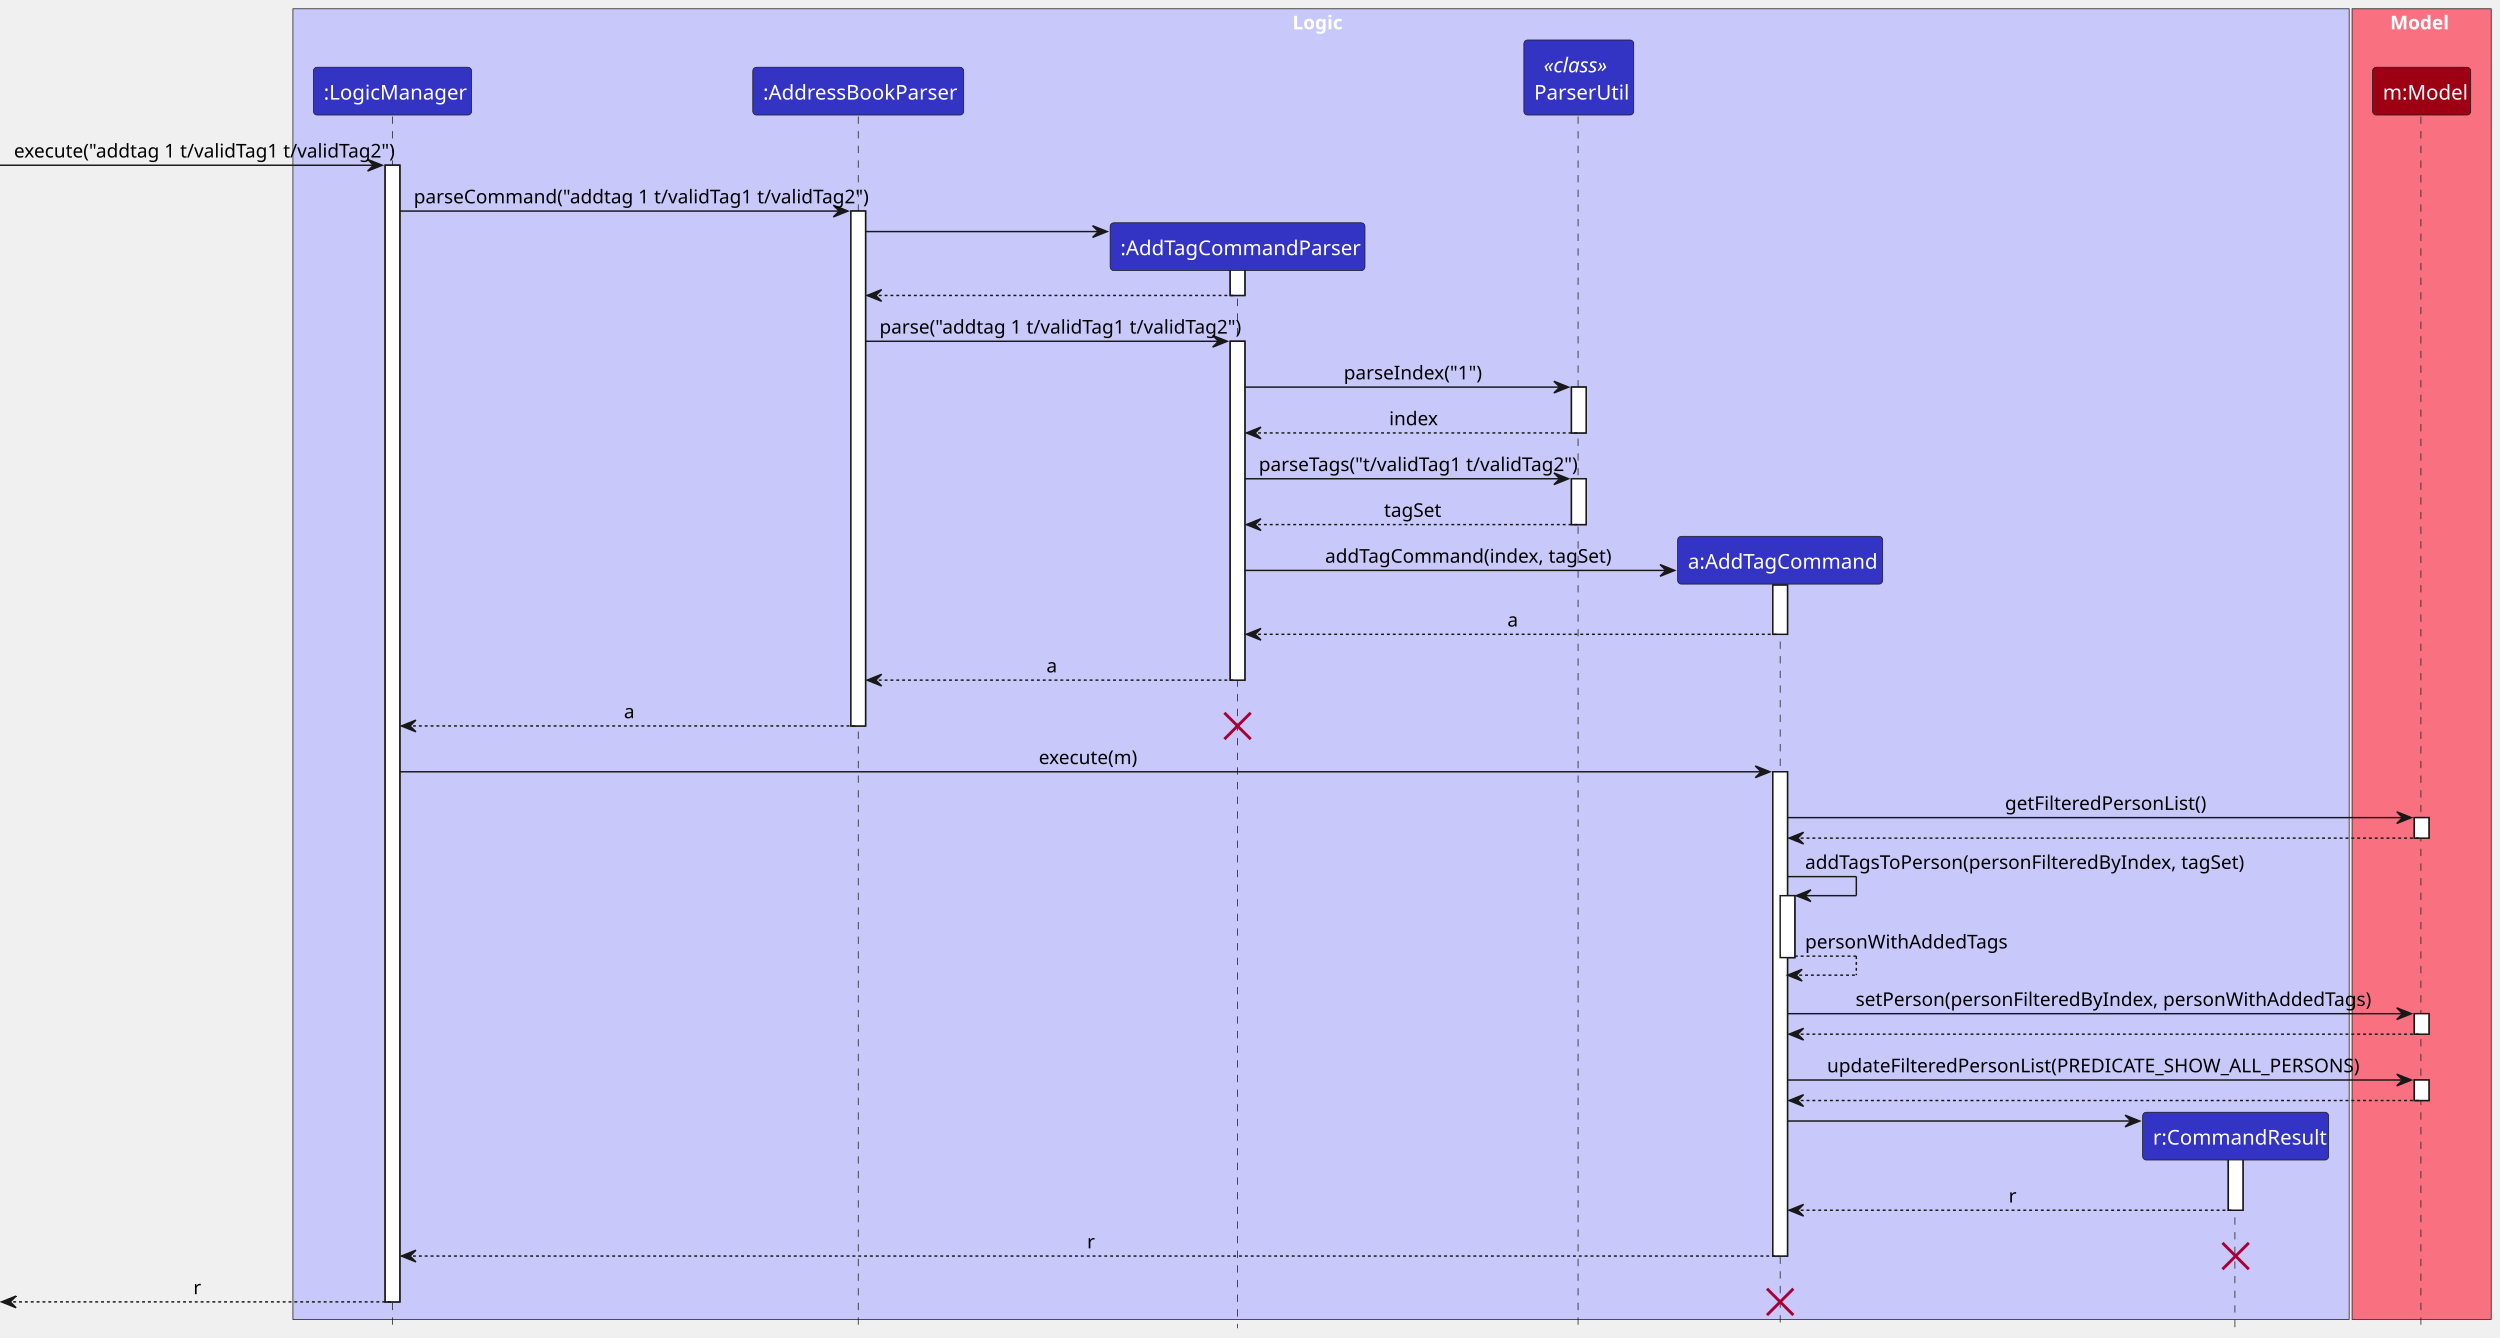
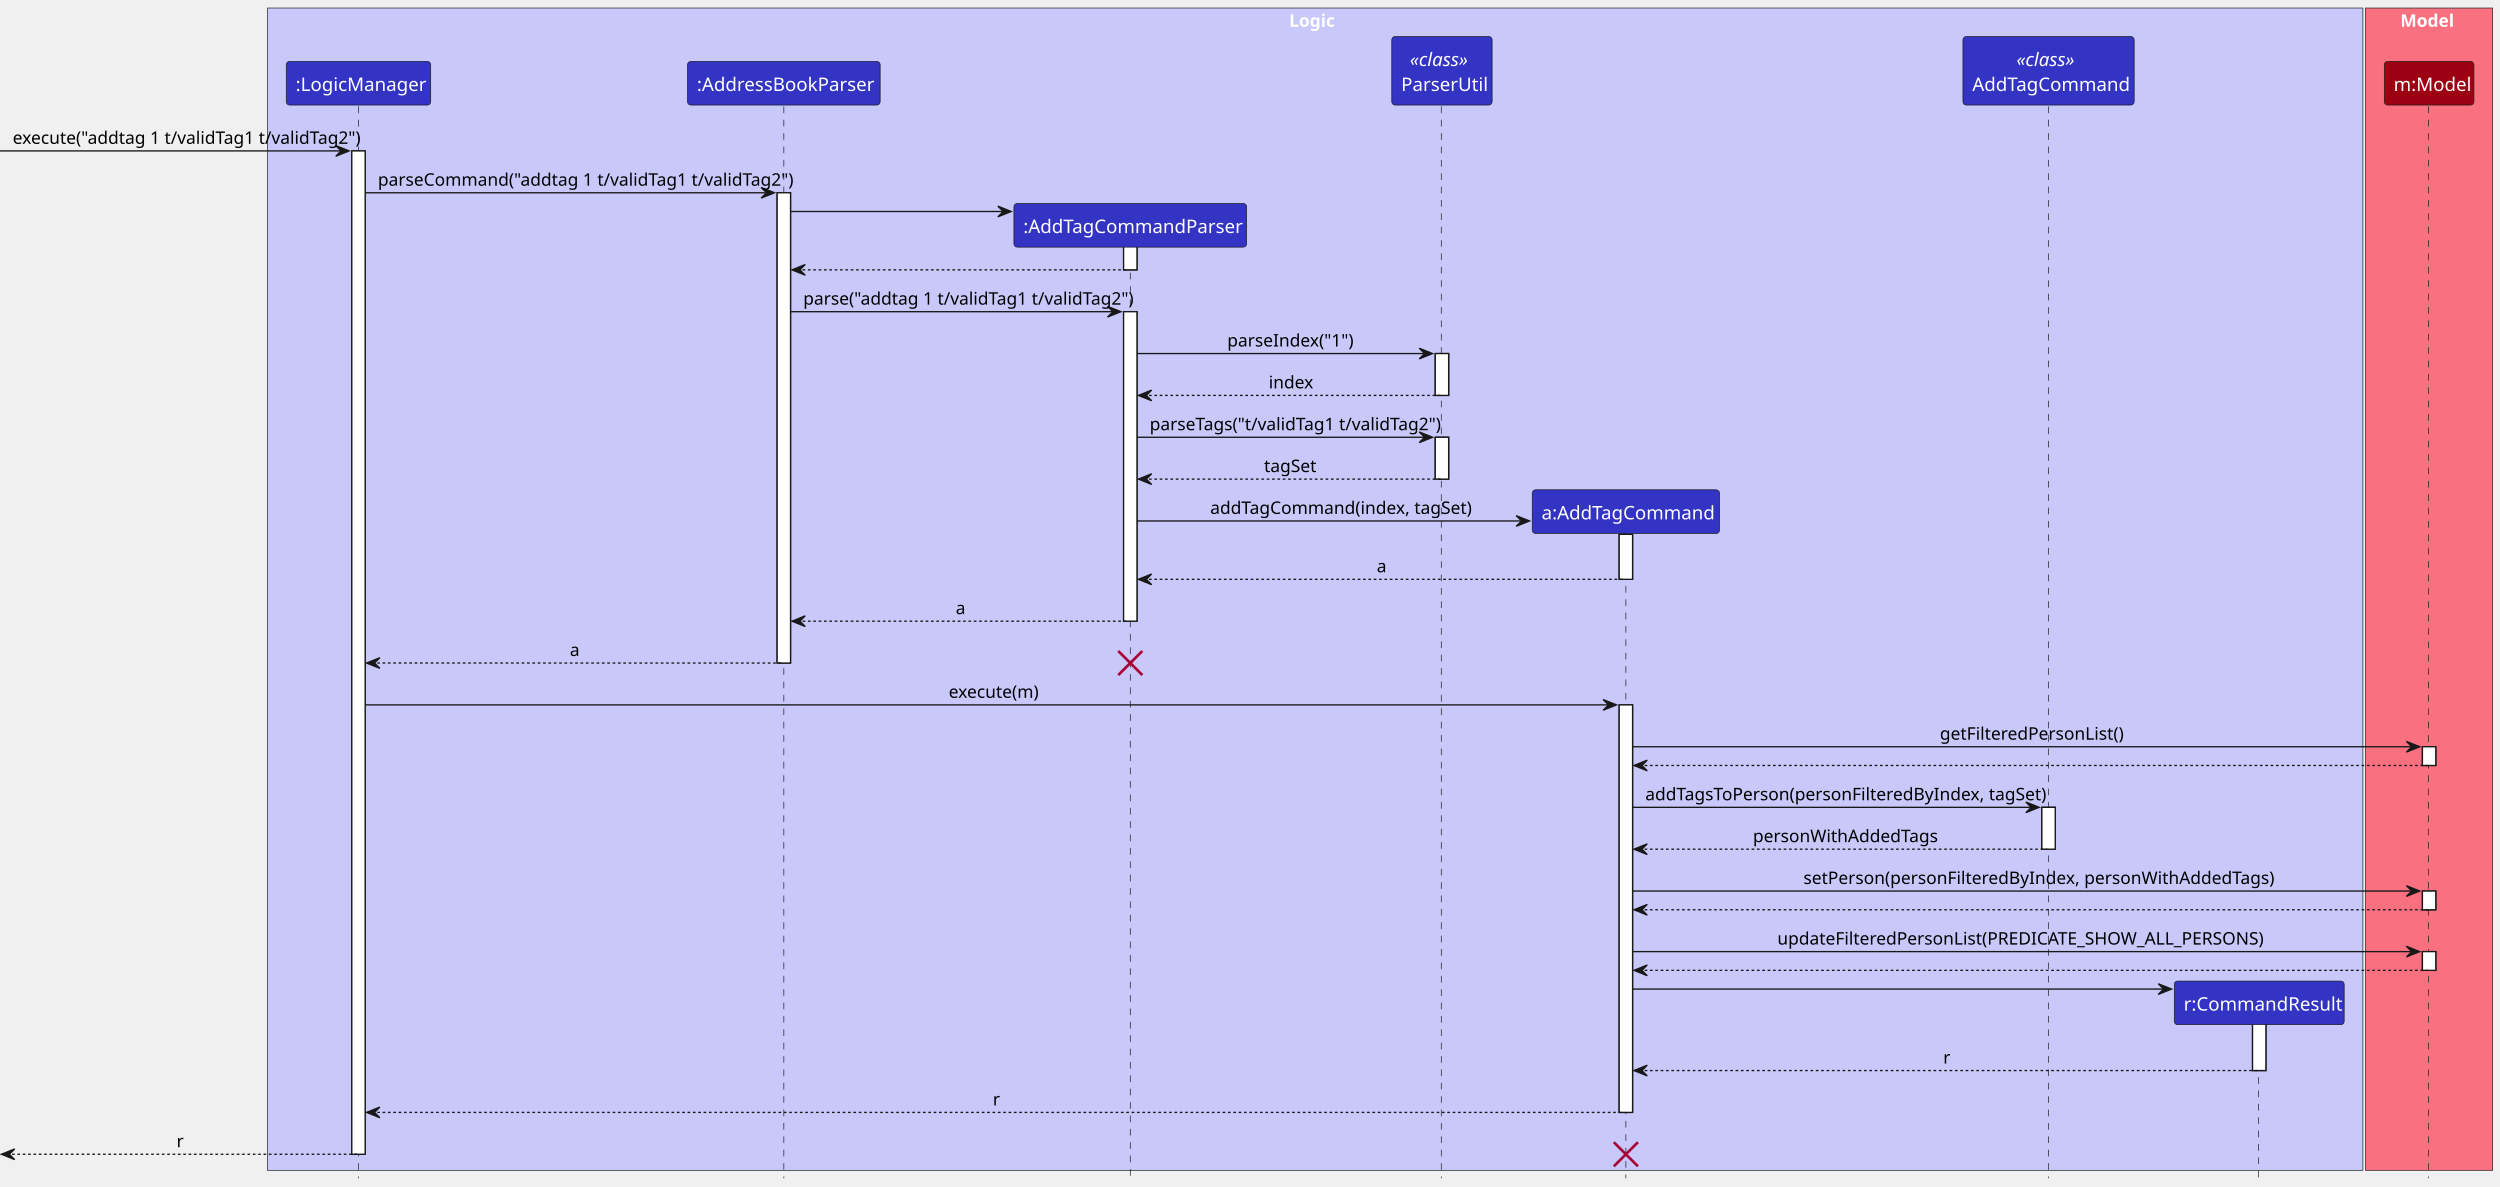
- <svg xmlns="http://www.w3.org/2000/svg" contentStyleType="text/css" height="913px" preserveAspectRatio="none" style="width:1707px;height:913px;background:#FFFFFF;" version="1.1" viewBox="0 0 1707 913" width="1707px" zoomAndPan="magnify">
+ <svg xmlns="http://www.w3.org/2000/svg" contentStyleType="text/css" height="887px" preserveAspectRatio="none" style="width:1869px;height:887px;background:#FFFFFF;" version="1.1" viewBox="0 0 1869 887" width="1869px" zoomAndPan="magnify">
  <defs />
  <g>
-     <rect fill="#C8C8FA" height="894.926" style="stroke:#181818;stroke-width:0.5;" width="1404" x="200" y="6" />
-     <text fill="#FFFFFF" font-family="sans-serif" font-size="13" font-weight="bold" lengthAdjust="spacing" textLength="35" x="882.5" y="20.028">Logic</text>
-     <rect fill="#F97181" height="894.926" style="stroke:#181818;stroke-width:0.5;" width="95" x="1606" y="6" />
-     <text fill="#FFFFFF" font-family="sans-serif" font-size="13" font-weight="bold" lengthAdjust="spacing" textLength="39" x="1632" y="20.028">Model</text>
-     <rect fill="#FFFFFF" height="776.102" style="stroke:#181818;stroke-width:1.0;" width="10" x="263" y="112.824" />
+     <rect fill="#C8C8FA" height="868.926" style="stroke:#181818;stroke-width:0.5;" width="1566.5" x="200" y="6" />
+     <text fill="#FFFFFF" font-family="sans-serif" font-size="13" font-weight="bold" lengthAdjust="spacing" textLength="35" x="963.75" y="20.028">Logic</text>
+     <rect fill="#F97181" height="868.926" style="stroke:#181818;stroke-width:0.5;" width="95" x="1768.5" y="6" />
+     <text fill="#FFFFFF" font-family="sans-serif" font-size="13" font-weight="bold" lengthAdjust="spacing" textLength="39" x="1794.5" y="20.028">Model</text>
+     <rect fill="#FFFFFF" height="750.102" style="stroke:#181818;stroke-width:1.0;" width="10" x="263" y="112.824" />
    <rect fill="#FFFFFF" height="351.57" style="stroke:#181818;stroke-width:1.0;" width="10" x="581" y="144.115" />
    <rect fill="#FFFFFF" height="33.621" style="stroke:#181818;stroke-width:1.0;" width="10" x="840" y="168.115" />
    <rect fill="#FFFFFF" height="231.367" style="stroke:#181818;stroke-width:1.0;" width="10" x="840" y="233.027" />
    <rect fill="#FFFFFF" height="31.291" style="stroke:#181818;stroke-width:1.0;" width="10" x="1073" y="264.318" />
    <rect fill="#FFFFFF" height="31.291" style="stroke:#181818;stroke-width:1.0;" width="10" x="1073" y="326.9" />
    <rect fill="#FFFFFF" height="33.621" style="stroke:#181818;stroke-width:1.0;" width="10" x="1210.5" y="399.482" />
-     <rect fill="#FFFFFF" height="330.658" style="stroke:#181818;stroke-width:1.0;" width="10" x="1210.5" y="526.977" />
-     <rect fill="#FFFFFF" height="42.291" style="stroke:#181818;stroke-width:1.0;" width="10" x="1215.5" y="611.559" />
-     <rect fill="#FFFFFF" height="50.912" style="stroke:#181818;stroke-width:1.0;" width="10" x="1521.5" y="775.432" />
-     <rect fill="#FFFFFF" height="14" style="stroke:#181818;stroke-width:1.0;" width="10" x="1648.5" y="558.268" />
-     <rect fill="#FFFFFF" height="14" style="stroke:#181818;stroke-width:1.0;" width="10" x="1648.5" y="692.141" />
-     <rect fill="#FFFFFF" height="14" style="stroke:#181818;stroke-width:1.0;" width="10" x="1648.5" y="737.432" />
-     <line style="stroke:#181818;stroke-width:0.5;stroke-dasharray:5.0,5.0;" x1="268" x2="268" y1="79.533" y2="906.926" />
-     <line style="stroke:#181818;stroke-width:0.5;stroke-dasharray:5.0,5.0;" x1="586" x2="586" y1="79.533" y2="906.926" />
-     <line style="stroke:#181818;stroke-width:0.5;stroke-dasharray:5.0,5.0;" x1="845" x2="845" y1="183.926" y2="906.926" />
-     <line style="stroke:#181818;stroke-width:0.5;stroke-dasharray:5.0,5.0;" x1="1077.5" x2="1077.5" y1="79.533" y2="906.926" />
-     <line style="stroke:#181818;stroke-width:0.5;stroke-dasharray:5.0,5.0;" x1="1215.5" x2="1215.5" y1="398.002" y2="906.926" />
-     <line style="stroke:#181818;stroke-width:0.5;stroke-dasharray:5.0,5.0;" x1="1526" x2="1526" y1="791.242" y2="906.926" />
-     <line style="stroke:#181818;stroke-width:0.5;stroke-dasharray:5.0,5.0;" x1="1653" x2="1653" y1="79.533" y2="906.926" />
+     <rect fill="#FFFFFF" height="304.658" style="stroke:#181818;stroke-width:1.0;" width="10" x="1210.5" y="526.977" />
+     <rect fill="#FFFFFF" height="31.291" style="stroke:#181818;stroke-width:1.0;" width="10" x="1526.5" y="603.559" />
+     <rect fill="#FFFFFF" height="50.912" style="stroke:#181818;stroke-width:1.0;" width="10" x="1684" y="749.432" />
+     <rect fill="#FFFFFF" height="14" style="stroke:#181818;stroke-width:1.0;" width="10" x="1811" y="558.268" />
+     <rect fill="#FFFFFF" height="14" style="stroke:#181818;stroke-width:1.0;" width="10" x="1811" y="666.141" />
+     <rect fill="#FFFFFF" height="14" style="stroke:#181818;stroke-width:1.0;" width="10" x="1811" y="711.432" />
+     <line style="stroke:#181818;stroke-width:0.5;stroke-dasharray:5.0,5.0;" x1="268" x2="268" y1="79.533" y2="880.926" />
+     <line style="stroke:#181818;stroke-width:0.5;stroke-dasharray:5.0,5.0;" x1="586" x2="586" y1="79.533" y2="880.926" />
+     <line style="stroke:#181818;stroke-width:0.5;stroke-dasharray:5.0,5.0;" x1="845" x2="845" y1="183.926" y2="880.926" />
+     <line style="stroke:#181818;stroke-width:0.5;stroke-dasharray:5.0,5.0;" x1="1077.5" x2="1077.5" y1="79.533" y2="880.926" />
+     <line style="stroke:#181818;stroke-width:0.5;stroke-dasharray:5.0,5.0;" x1="1215.5" x2="1215.5" y1="398.002" y2="880.926" />
+     <line style="stroke:#181818;stroke-width:0.5;stroke-dasharray:5.0,5.0;" x1="1531.5" x2="1531.5" y1="79.533" y2="880.926" />
+     <line style="stroke:#181818;stroke-width:0.5;stroke-dasharray:5.0,5.0;" x1="1688.5" x2="1688.5" y1="765.242" y2="880.926" />
+     <line style="stroke:#181818;stroke-width:0.5;stroke-dasharray:5.0,5.0;" x1="1815.5" x2="1815.5" y1="79.533" y2="880.926" />
    <rect fill="#3333C4" height="32.621" rx="2.5" ry="2.5" style="stroke:#181818;stroke-width:0.5;" width="108" x="214" y="45.912" />
    <text fill="#FFFFFF" font-family="sans-serif" font-size="14" lengthAdjust="spacing" textLength="94" x="221" y="68.019">:LogicManager</text>
    <rect fill="#3333C4" height="32.621" rx="2.5" ry="2.5" style="stroke:#181818;stroke-width:0.5;" width="144" x="514" y="45.912" />
    <text fill="#FFFFFF" font-family="sans-serif" font-size="14" lengthAdjust="spacing" textLength="130" x="521" y="68.019">:AddressBookParser</text>
    <rect fill="#3333C4" height="51.242" rx="2.5" ry="2.5" style="stroke:#181818;stroke-width:0.5;" width="75" x="1040.5" y="27.291" />
    <text fill="#FFFFFF" font-family="sans-serif" font-size="14" font-style="italic" lengthAdjust="spacing" textLength="48" x="1054" y="49.398">«class»</text>
    <text fill="#FFFFFF" font-family="sans-serif" font-size="14" lengthAdjust="spacing" textLength="61" x="1047.5" y="68.019">ParserUtil</text>
-     <rect fill="#9D0012" height="32.621" rx="2.5" ry="2.5" style="stroke:#181818;stroke-width:0.5;" width="67" x="1620" y="45.912" />
-     <text fill="#FFFFFF" font-family="sans-serif" font-size="14" lengthAdjust="spacing" textLength="53" x="1627" y="68.019">m:Model</text>
-     <rect fill="#FFFFFF" height="776.102" style="stroke:#181818;stroke-width:1.0;" width="10" x="263" y="112.824" />
+     <rect fill="#3333C4" height="51.242" rx="2.5" ry="2.5" style="stroke:#181818;stroke-width:0.5;" width="128" x="1467.5" y="27.291" />
+     <text fill="#FFFFFF" font-family="sans-serif" font-size="14" font-style="italic" lengthAdjust="spacing" textLength="48" x="1507.5" y="49.398">«class»</text>
+     <text fill="#FFFFFF" font-family="sans-serif" font-size="14" lengthAdjust="spacing" textLength="114" x="1474.5" y="68.019">AddTagCommand</text>
+     <rect fill="#9D0012" height="32.621" rx="2.5" ry="2.5" style="stroke:#181818;stroke-width:0.5;" width="67" x="1782.5" y="45.912" />
+     <text fill="#FFFFFF" font-family="sans-serif" font-size="14" lengthAdjust="spacing" textLength="53" x="1789.5" y="68.019">m:Model</text>
+     <rect fill="#FFFFFF" height="750.102" style="stroke:#181818;stroke-width:1.0;" width="10" x="263" y="112.824" />
    <rect fill="#FFFFFF" height="351.57" style="stroke:#181818;stroke-width:1.0;" width="10" x="581" y="144.115" />
    <rect fill="#FFFFFF" height="33.621" style="stroke:#181818;stroke-width:1.0;" width="10" x="840" y="168.115" />
    <rect fill="#FFFFFF" height="231.367" style="stroke:#181818;stroke-width:1.0;" width="10" x="840" y="233.027" />
    <rect fill="#FFFFFF" height="31.291" style="stroke:#181818;stroke-width:1.0;" width="10" x="1073" y="264.318" />
    <rect fill="#FFFFFF" height="31.291" style="stroke:#181818;stroke-width:1.0;" width="10" x="1073" y="326.9" />
    <rect fill="#FFFFFF" height="33.621" style="stroke:#181818;stroke-width:1.0;" width="10" x="1210.5" y="399.482" />
-     <rect fill="#FFFFFF" height="330.658" style="stroke:#181818;stroke-width:1.0;" width="10" x="1210.5" y="526.977" />
-     <rect fill="#FFFFFF" height="42.291" style="stroke:#181818;stroke-width:1.0;" width="10" x="1215.5" y="611.559" />
-     <rect fill="#FFFFFF" height="50.912" style="stroke:#181818;stroke-width:1.0;" width="10" x="1521.5" y="775.432" />
-     <rect fill="#FFFFFF" height="14" style="stroke:#181818;stroke-width:1.0;" width="10" x="1648.5" y="558.268" />
-     <rect fill="#FFFFFF" height="14" style="stroke:#181818;stroke-width:1.0;" width="10" x="1648.5" y="692.141" />
-     <rect fill="#FFFFFF" height="14" style="stroke:#181818;stroke-width:1.0;" width="10" x="1648.5" y="737.432" />
+     <rect fill="#FFFFFF" height="304.658" style="stroke:#181818;stroke-width:1.0;" width="10" x="1210.5" y="526.977" />
+     <rect fill="#FFFFFF" height="31.291" style="stroke:#181818;stroke-width:1.0;" width="10" x="1526.5" y="603.559" />
+     <rect fill="#FFFFFF" height="50.912" style="stroke:#181818;stroke-width:1.0;" width="10" x="1684" y="749.432" />
+     <rect fill="#FFFFFF" height="14" style="stroke:#181818;stroke-width:1.0;" width="10" x="1811" y="558.268" />
+     <rect fill="#FFFFFF" height="14" style="stroke:#181818;stroke-width:1.0;" width="10" x="1811" y="666.141" />
+     <rect fill="#FFFFFF" height="14" style="stroke:#181818;stroke-width:1.0;" width="10" x="1811" y="711.432" />
    <polygon fill="#181818" points="251,108.824,261,112.824,251,116.824,255,112.824" style="stroke:#181818;stroke-width:1.0;" />
    <line style="stroke:#181818;stroke-width:1.0;" x1="0" x2="257" y1="112.824" y2="112.824" />
    <text fill="#000000" font-family="sans-serif" font-size="13" lengthAdjust="spacing" textLength="244" x="9.5" y="107.561">execute("addtag 1 t/validTag1 t/validTag2")</text>
    <polygon fill="#181818" points="569,140.115,579,144.115,569,148.115,573,144.115" style="stroke:#181818;stroke-width:1.0;" />
    <line style="stroke:#181818;stroke-width:1.0;" x1="273" x2="575" y1="144.115" y2="144.115" />
    <text fill="#000000" font-family="sans-serif" font-size="13" lengthAdjust="spacing" textLength="289" x="282.5" y="138.852">parseCommand("addtag 1 t/validTag1 t/validTag2")</text>
    <polygon fill="#181818" points="746,154.115,756,158.115,746,162.115,750,158.115" style="stroke:#181818;stroke-width:1.0;" />
    <line style="stroke:#181818;stroke-width:1.0;" x1="591" x2="752" y1="158.115" y2="158.115" />
    <rect fill="#3333C4" height="32.621" rx="2.5" ry="2.5" style="stroke:#181818;stroke-width:0.5;" width="174" x="758" y="152.115" />
    <text fill="#FFFFFF" font-family="sans-serif" font-size="14" lengthAdjust="spacing" textLength="160" x="765" y="174.223">:AddTagCommandParser</text>
    <polygon fill="#181818" points="602,197.736,592,201.736,602,205.736,598,201.736" style="stroke:#181818;stroke-width:1.0;" />
    <line style="stroke:#181818;stroke-width:1.0;stroke-dasharray:2.0,2.0;" x1="596" x2="844" y1="201.736" y2="201.736" />
    <polygon fill="#181818" points="828,229.027,838,233.027,828,237.027,832,233.027" style="stroke:#181818;stroke-width:1.0;" />
    <line style="stroke:#181818;stroke-width:1.0;" x1="591" x2="834" y1="233.027" y2="233.027" />
    <text fill="#000000" font-family="sans-serif" font-size="13" lengthAdjust="spacing" textLength="230" x="600.5" y="227.765">parse("addtag 1 t/validTag1 t/validTag2")</text>
    <polygon fill="#181818" points="1061,260.318,1071,264.318,1061,268.318,1065,264.318" style="stroke:#181818;stroke-width:1.0;" />
    <line style="stroke:#181818;stroke-width:1.0;" x1="850" x2="1067" y1="264.318" y2="264.318" />
    <text fill="#000000" font-family="sans-serif" font-size="13" lengthAdjust="spacing" textLength="88" x="917.5" y="259.056">parseIndex("1")</text>
    <polygon fill="#181818" points="861,291.609,851,295.609,861,299.609,857,295.609" style="stroke:#181818;stroke-width:1.0;" />
    <line style="stroke:#181818;stroke-width:1.0;stroke-dasharray:2.0,2.0;" x1="855" x2="1077" y1="295.609" y2="295.609" />
    <text fill="#000000" font-family="sans-serif" font-size="13" lengthAdjust="spacing" textLength="31" x="948.5" y="290.347">index</text>
    <polygon fill="#181818" points="1061,322.9,1071,326.9,1061,330.9,1065,326.9" style="stroke:#181818;stroke-width:1.0;" />
    <line style="stroke:#181818;stroke-width:1.0;" x1="850" x2="1067" y1="326.9" y2="326.9" />
    <text fill="#000000" font-family="sans-serif" font-size="13" lengthAdjust="spacing" textLength="204" x="859.5" y="321.638">parseTags("t/validTag1 t/validTag2")</text>
    <polygon fill="#181818" points="861,354.191,851,358.191,861,362.191,857,358.191" style="stroke:#181818;stroke-width:1.0;" />
    <line style="stroke:#181818;stroke-width:1.0;stroke-dasharray:2.0,2.0;" x1="855" x2="1077" y1="358.191" y2="358.191" />
    <text fill="#000000" font-family="sans-serif" font-size="13" lengthAdjust="spacing" textLength="38" x="945" y="352.929">tagSet</text>
    <polygon fill="#181818" points="1133.5,385.482,1143.5,389.482,1133.5,393.482,1137.5,389.482" style="stroke:#181818;stroke-width:1.0;" />
    <line style="stroke:#181818;stroke-width:1.0;" x1="850" x2="1139.5" y1="389.482" y2="389.482" />
    <text fill="#000000" font-family="sans-serif" font-size="13" lengthAdjust="spacing" textLength="186" x="904.75" y="384.22">addTagCommand(index, tagSet)</text>
    <rect fill="#3333C4" height="32.621" rx="2.5" ry="2.5" style="stroke:#181818;stroke-width:0.5;" width="140" x="1145.5" y="366.191" />
    <text fill="#FFFFFF" font-family="sans-serif" font-size="14" lengthAdjust="spacing" textLength="126" x="1152.5" y="388.299">a:AddTagCommand</text>
    <polygon fill="#181818" points="861,429.103,851,433.103,861,437.103,857,433.103" style="stroke:#181818;stroke-width:1.0;" />
    <line style="stroke:#181818;stroke-width:1.0;stroke-dasharray:2.0,2.0;" x1="855" x2="1214.5" y1="433.103" y2="433.103" />
    <text fill="#000000" font-family="sans-serif" font-size="13" lengthAdjust="spacing" textLength="7" x="1029.25" y="427.841">a</text>
    <polygon fill="#181818" points="602,460.394,592,464.394,602,468.394,598,464.394" style="stroke:#181818;stroke-width:1.0;" />
    <line style="stroke:#181818;stroke-width:1.0;stroke-dasharray:2.0,2.0;" x1="596" x2="844" y1="464.394" y2="464.394" />
    <text fill="#000000" font-family="sans-serif" font-size="13" lengthAdjust="spacing" textLength="7" x="714.5" y="459.132">a</text>
    <polygon fill="#181818" points="284,491.685,274,495.685,284,499.685,280,495.685" style="stroke:#181818;stroke-width:1.0;" />
    <line style="stroke:#181818;stroke-width:1.0;stroke-dasharray:2.0,2.0;" x1="278" x2="585" y1="495.685" y2="495.685" />
    <text fill="#000000" font-family="sans-serif" font-size="13" lengthAdjust="spacing" textLength="7" x="426" y="490.423">a</text>
    <line style="stroke:#A80036;stroke-width:2.0;" x1="836" x2="854" y1="486.685" y2="504.685" />
    <line style="stroke:#A80036;stroke-width:2.0;" x1="836" x2="854" y1="504.685" y2="486.685" />
    <polygon fill="#181818" points="1198.5,522.977,1208.5,526.977,1198.5,530.977,1202.5,526.977" style="stroke:#181818;stroke-width:1.0;" />
    <line style="stroke:#181818;stroke-width:1.0;" x1="273" x2="1204.5" y1="526.977" y2="526.977" />
    <text fill="#000000" font-family="sans-serif" font-size="13" lengthAdjust="spacing" textLength="65" x="709.25" y="521.714">execute(m)</text>
-     <polygon fill="#181818" points="1636.5,554.268,1646.5,558.268,1636.5,562.268,1640.5,558.268" style="stroke:#181818;stroke-width:1.0;" />
-     <line style="stroke:#181818;stroke-width:1.0;" x1="1220.5" x2="1642.5" y1="558.268" y2="558.268" />
-     <text fill="#000000" font-family="sans-serif" font-size="13" lengthAdjust="spacing" textLength="131" x="1369" y="553.005">getFilteredPersonList()</text>
+     <polygon fill="#181818" points="1799,554.268,1809,558.268,1799,562.268,1803,558.268" style="stroke:#181818;stroke-width:1.0;" />
+     <line style="stroke:#181818;stroke-width:1.0;" x1="1220.5" x2="1805" y1="558.268" y2="558.268" />
+     <text fill="#000000" font-family="sans-serif" font-size="13" lengthAdjust="spacing" textLength="131" x="1450.25" y="553.005">getFilteredPersonList()</text>
    <polygon fill="#181818" points="1231.5,568.268,1221.5,572.268,1231.5,576.268,1227.5,572.268" style="stroke:#181818;stroke-width:1.0;" />
-     <line style="stroke:#181818;stroke-width:1.0;stroke-dasharray:2.0,2.0;" x1="1225.5" x2="1652.5" y1="572.268" y2="572.268" />
-     <line style="stroke:#181818;stroke-width:1.0;" x1="1220.5" x2="1267.5" y1="598.559" y2="598.559" />
-     <line style="stroke:#181818;stroke-width:1.0;" x1="1267.5" x2="1267.5" y1="598.559" y2="611.559" />
-     <line style="stroke:#181818;stroke-width:1.0;" x1="1226.5" x2="1267.5" y1="611.559" y2="611.559" />
-     <polygon fill="#181818" points="1236.5,607.559,1226.5,611.559,1236.5,615.559,1232.5,611.559" style="stroke:#181818;stroke-width:1.0;" />
-     <text fill="#000000" font-family="sans-serif" font-size="13" lengthAdjust="spacing" textLength="287" x="1232.5" y="593.296">addTagsToPerson(personFilteredByIndex, tagSet)</text>
-     <line style="stroke:#181818;stroke-width:1.0;stroke-dasharray:2.0,2.0;" x1="1225.5" x2="1267.5" y1="652.85" y2="652.85" />
-     <line style="stroke:#181818;stroke-width:1.0;stroke-dasharray:2.0,2.0;" x1="1267.5" x2="1267.5" y1="652.85" y2="665.85" />
-     <line style="stroke:#181818;stroke-width:1.0;stroke-dasharray:2.0,2.0;" x1="1220.5" x2="1267.5" y1="665.85" y2="665.85" />
-     <polygon fill="#181818" points="1230.5,661.85,1220.5,665.85,1230.5,669.85,1226.5,665.85" style="stroke:#181818;stroke-width:1.0;" />
-     <text fill="#000000" font-family="sans-serif" font-size="13" lengthAdjust="spacing" textLength="131" x="1232.5" y="647.587">personWithAddedTags</text>
-     <polygon fill="#181818" points="1636.5,688.141,1646.5,692.141,1636.5,696.141,1640.5,692.141" style="stroke:#181818;stroke-width:1.0;" />
-     <line style="stroke:#181818;stroke-width:1.0;" x1="1220.5" x2="1642.5" y1="692.141" y2="692.141" />
-     <text fill="#000000" font-family="sans-serif" font-size="13" lengthAdjust="spacing" textLength="335" x="1267" y="686.878">setPerson(personFilteredByIndex, personWithAddedTags)</text>
-     <polygon fill="#181818" points="1231.5,702.141,1221.5,706.141,1231.5,710.141,1227.5,706.141" style="stroke:#181818;stroke-width:1.0;" />
-     <line style="stroke:#181818;stroke-width:1.0;stroke-dasharray:2.0,2.0;" x1="1225.5" x2="1652.5" y1="706.141" y2="706.141" />
-     <polygon fill="#181818" points="1636.5,733.432,1646.5,737.432,1636.5,741.432,1640.5,737.432" style="stroke:#181818;stroke-width:1.0;" />
-     <line style="stroke:#181818;stroke-width:1.0;" x1="1220.5" x2="1642.5" y1="737.432" y2="737.432" />
-     <text fill="#000000" font-family="sans-serif" font-size="13" lengthAdjust="spacing" textLength="374" x="1247.5" y="732.169">updateFilteredPersonList(PREDICATE_SHOW_ALL_PERSONS)</text>
-     <polygon fill="#181818" points="1231.5,747.432,1221.5,751.432,1231.5,755.432,1227.5,751.432" style="stroke:#181818;stroke-width:1.0;" />
-     <line style="stroke:#181818;stroke-width:1.0;stroke-dasharray:2.0,2.0;" x1="1225.5" x2="1652.5" y1="751.432" y2="751.432" />
-     <polygon fill="#181818" points="1451,761.432,1461,765.432,1451,769.432,1455,765.432" style="stroke:#181818;stroke-width:1.0;" />
-     <line style="stroke:#181818;stroke-width:1.0;" x1="1220.5" x2="1457" y1="765.432" y2="765.432" />
-     <rect fill="#3333C4" height="32.621" rx="2.5" ry="2.5" style="stroke:#181818;stroke-width:0.5;" width="127" x="1463" y="759.432" />
-     <text fill="#FFFFFF" font-family="sans-serif" font-size="14" lengthAdjust="spacing" textLength="113" x="1470" y="781.539">r:CommandResult</text>
-     <polygon fill="#181818" points="1231.5,822.344,1221.5,826.344,1231.5,830.344,1227.5,826.344" style="stroke:#181818;stroke-width:1.0;" />
-     <line style="stroke:#181818;stroke-width:1.0;stroke-dasharray:2.0,2.0;" x1="1225.5" x2="1525.5" y1="826.344" y2="826.344" />
-     <text fill="#000000" font-family="sans-serif" font-size="13" lengthAdjust="spacing" textLength="4" x="1371.5" y="821.081">r</text>
-     <polygon fill="#181818" points="284,853.635,274,857.635,284,861.635,280,857.635" style="stroke:#181818;stroke-width:1.0;" />
-     <line style="stroke:#181818;stroke-width:1.0;stroke-dasharray:2.0,2.0;" x1="278" x2="1214.5" y1="857.635" y2="857.635" />
-     <text fill="#000000" font-family="sans-serif" font-size="13" lengthAdjust="spacing" textLength="4" x="742.25" y="852.372">r</text>
-     <line style="stroke:#A80036;stroke-width:2.0;" x1="1517.5" x2="1535.5" y1="848.635" y2="866.635" />
-     <line style="stroke:#A80036;stroke-width:2.0;" x1="1517.5" x2="1535.5" y1="866.635" y2="848.635" />
-     <polygon fill="#181818" points="11,884.926,1,888.926,11,892.926,7,888.926" style="stroke:#181818;stroke-width:1.0;" />
-     <line style="stroke:#181818;stroke-width:1.0;stroke-dasharray:2.0,2.0;" x1="5" x2="267" y1="888.926" y2="888.926" />
-     <text fill="#000000" font-family="sans-serif" font-size="13" lengthAdjust="spacing" textLength="4" x="132" y="883.663">r</text>
-     <line style="stroke:#A80036;stroke-width:2.0;" x1="1206.5" x2="1224.5" y1="879.926" y2="897.926" />
-     <line style="stroke:#A80036;stroke-width:2.0;" x1="1206.5" x2="1224.5" y1="897.926" y2="879.926" />
+     <line style="stroke:#181818;stroke-width:1.0;stroke-dasharray:2.0,2.0;" x1="1225.5" x2="1815" y1="572.268" y2="572.268" />
+     <polygon fill="#181818" points="1514.5,599.559,1524.5,603.559,1514.5,607.559,1518.5,603.559" style="stroke:#181818;stroke-width:1.0;" />
+     <line style="stroke:#181818;stroke-width:1.0;" x1="1220.5" x2="1520.5" y1="603.559" y2="603.559" />
+     <text fill="#000000" font-family="sans-serif" font-size="13" lengthAdjust="spacing" textLength="287" x="1230" y="598.296">addTagsToPerson(personFilteredByIndex, tagSet)</text>
+     <polygon fill="#181818" points="1231.5,630.85,1221.5,634.85,1231.5,638.85,1227.5,634.85" style="stroke:#181818;stroke-width:1.0;" />
+     <line style="stroke:#181818;stroke-width:1.0;stroke-dasharray:2.0,2.0;" x1="1225.5" x2="1530.5" y1="634.85" y2="634.85" />
+     <text fill="#000000" font-family="sans-serif" font-size="13" lengthAdjust="spacing" textLength="131" x="1310.5" y="629.587">personWithAddedTags</text>
+     <polygon fill="#181818" points="1799,662.141,1809,666.141,1799,670.141,1803,666.141" style="stroke:#181818;stroke-width:1.0;" />
+     <line style="stroke:#181818;stroke-width:1.0;" x1="1220.5" x2="1805" y1="666.141" y2="666.141" />
+     <text fill="#000000" font-family="sans-serif" font-size="13" lengthAdjust="spacing" textLength="335" x="1348.25" y="660.878">setPerson(personFilteredByIndex, personWithAddedTags)</text>
+     <polygon fill="#181818" points="1231.5,676.141,1221.5,680.141,1231.5,684.141,1227.5,680.141" style="stroke:#181818;stroke-width:1.0;" />
+     <line style="stroke:#181818;stroke-width:1.0;stroke-dasharray:2.0,2.0;" x1="1225.5" x2="1815" y1="680.141" y2="680.141" />
+     <polygon fill="#181818" points="1799,707.432,1809,711.432,1799,715.432,1803,711.432" style="stroke:#181818;stroke-width:1.0;" />
+     <line style="stroke:#181818;stroke-width:1.0;" x1="1220.5" x2="1805" y1="711.432" y2="711.432" />
+     <text fill="#000000" font-family="sans-serif" font-size="13" lengthAdjust="spacing" textLength="374" x="1328.75" y="706.169">updateFilteredPersonList(PREDICATE_SHOW_ALL_PERSONS)</text>
+     <polygon fill="#181818" points="1231.5,721.432,1221.5,725.432,1231.5,729.432,1227.5,725.432" style="stroke:#181818;stroke-width:1.0;" />
+     <line style="stroke:#181818;stroke-width:1.0;stroke-dasharray:2.0,2.0;" x1="1225.5" x2="1815" y1="725.432" y2="725.432" />
+     <polygon fill="#181818" points="1613.5,735.432,1623.5,739.432,1613.5,743.432,1617.5,739.432" style="stroke:#181818;stroke-width:1.0;" />
+     <line style="stroke:#181818;stroke-width:1.0;" x1="1220.5" x2="1619.5" y1="739.432" y2="739.432" />
+     <rect fill="#3333C4" height="32.621" rx="2.5" ry="2.5" style="stroke:#181818;stroke-width:0.5;" width="127" x="1625.5" y="733.432" />
+     <text fill="#FFFFFF" font-family="sans-serif" font-size="14" lengthAdjust="spacing" textLength="113" x="1632.5" y="755.539">r:CommandResult</text>
+     <polygon fill="#181818" points="1231.5,796.344,1221.5,800.344,1231.5,804.344,1227.5,800.344" style="stroke:#181818;stroke-width:1.0;" />
+     <line style="stroke:#181818;stroke-width:1.0;stroke-dasharray:2.0,2.0;" x1="1225.5" x2="1688" y1="800.344" y2="800.344" />
+     <text fill="#000000" font-family="sans-serif" font-size="13" lengthAdjust="spacing" textLength="4" x="1452.75" y="795.081">r</text>
+     <polygon fill="#181818" points="284,827.635,274,831.635,284,835.635,280,831.635" style="stroke:#181818;stroke-width:1.0;" />
+     <line style="stroke:#181818;stroke-width:1.0;stroke-dasharray:2.0,2.0;" x1="278" x2="1214.5" y1="831.635" y2="831.635" />
+     <text fill="#000000" font-family="sans-serif" font-size="13" lengthAdjust="spacing" textLength="4" x="742.25" y="826.372">r</text>
+     <polygon fill="#181818" points="11,858.926,1,862.926,11,866.926,7,862.926" style="stroke:#181818;stroke-width:1.0;" />
+     <line style="stroke:#181818;stroke-width:1.0;stroke-dasharray:2.0,2.0;" x1="5" x2="267" y1="862.926" y2="862.926" />
+     <text fill="#000000" font-family="sans-serif" font-size="13" lengthAdjust="spacing" textLength="4" x="132" y="857.663">r</text>
+     <line style="stroke:#A80036;stroke-width:2.0;" x1="1206.5" x2="1224.5" y1="853.926" y2="871.926" />
+     <line style="stroke:#A80036;stroke-width:2.0;" x1="1206.5" x2="1224.5" y1="871.926" y2="853.926" />
  </g>
</svg>
